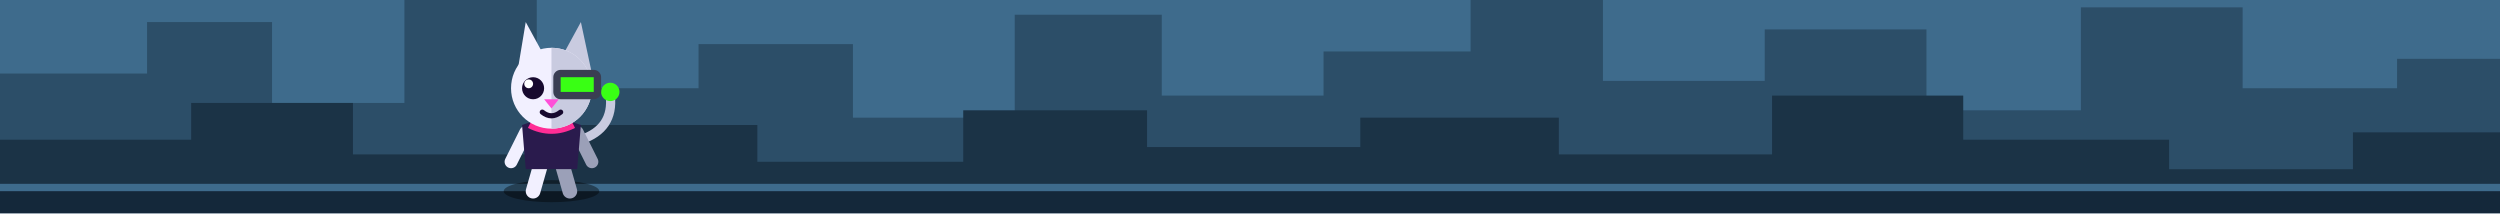
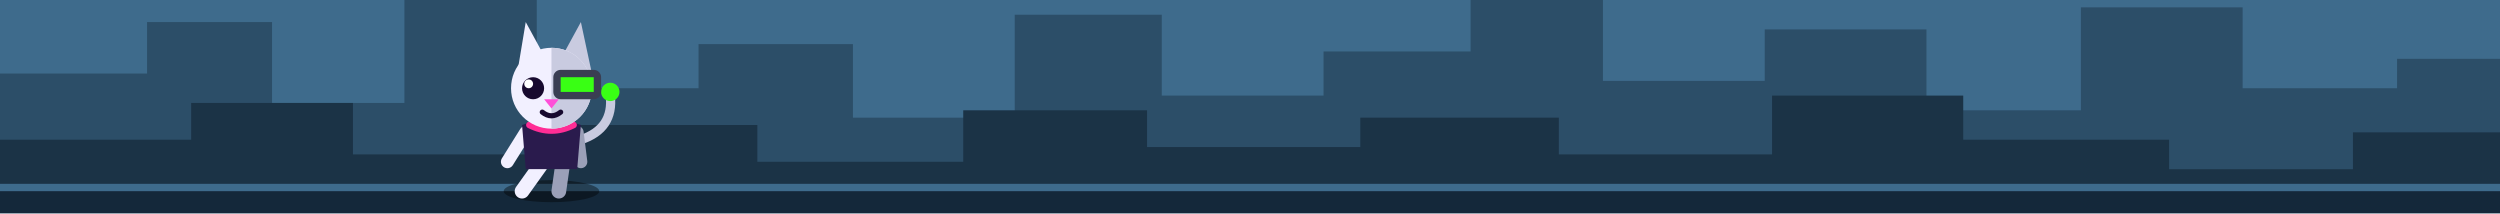
<svg xmlns="http://www.w3.org/2000/svg" width="680" height="58" viewBox="0 0 680 58" role="img">
  <defs>
    <path id="far" d="M0 60 L0 34 L40 34 L40 20 L74 20 L74 42 L110 42 L110 12 L146 12 L146 38 L190 38 L190 26 L232 26 L232 46 L276 46 L276 18 L316 18 L316 40 L360 40 L360 28 L400 28 L400 8 L436 8 L436 36 L480 36 L480 22 L524 22 L524 44 L566 44 L566 16 L610 16 L610 38 L652 38 L652 30 L680 30 L680 60 Z" />
    <path id="near" d="M0 30 L0 18 L52 18 L52 8 L96 8 L96 22 L150 22 L150 14 L206 14 L206 24 L262 24 L262 10 L312 10 L312 20 L370 20 L370 12 L424 12 L424 22 L482 22 L482 6 L534 6 L534 18 L590 18 L590 26 L640 26 L640 16 L680 16 L680 30 Z" />
    <g id="cat">
      <ellipse cx="0" cy="0" rx="13" ry="3" fill="#000000" opacity="0.4" />
      <path d="M8 -14 Q17 -17 16 -26" stroke="#C9CBE0" stroke-width="2.5" fill="none" stroke-linecap="round" />
      <circle cx="16" cy="-27" r="2.5" fill="#39FF14" />
-       <line x1="-3" y1="-7" x2="-5" y2="0" stroke="#F2F0FF" stroke-width="4" stroke-linecap="round">
-         <animate attributeName="x2" values="-8;-3;2;-3;-8" dur="0.85s" repeatCount="indefinite" />
+       <line x1="-3" y1="-7" x2="-8" y2="0" stroke="#F2F0FF" stroke-width="4" stroke-linecap="round">
+         <animate attributeName="x2" values="-8;-3.0;2;-3.0;-8" dur="0.85s" repeatCount="indefinite" />
      </line>
-       <line x1="3" y1="-7" x2="5" y2="0" stroke="#9BA0B8" stroke-width="4" stroke-linecap="round">
-         <animate attributeName="x2" values="2;-3;-8;-3;2" dur="0.85s" repeatCount="indefinite" />
+       <line x1="3" y1="-7" x2="2" y2="0" stroke="#9BA0B8" stroke-width="4" stroke-linecap="round">
+         <animate attributeName="x2" values="2;-3.0;-8;-3.0;2" dur="0.85s" repeatCount="indefinite" />
      </line>
-       <line x1="-7" y1="-16" x2="-11" y2="-8" stroke="#F2F0FF" stroke-width="3.5" stroke-linecap="round">
-         <animate attributeName="x2" values="-12;-10;-8;-10;-12" dur="0.85s" repeatCount="indefinite" />
+       <line x1="-7" y1="-16" x2="-12" y2="-8" stroke="#F2F0FF" stroke-width="3.5" stroke-linecap="round">
+         <animate attributeName="x2" values="-12;-10.0;-8;-10.0;-12" dur="0.85s" repeatCount="indefinite" />
      </line>
-       <line x1="7" y1="-16" x2="11" y2="-8" stroke="#9BA0B8" stroke-width="3.5" stroke-linecap="round">
-         <animate attributeName="x2" values="8;10;12;10;8" dur="0.85s" repeatCount="indefinite" />
+       <line x1="7" y1="-16" x2="8" y2="-8" stroke="#9BA0B8" stroke-width="3.5" stroke-linecap="round">
+         <animate attributeName="x2" values="8;10.0;12;10.0;8" dur="0.85s" repeatCount="indefinite" />
      </line>
      <path d="M-8 -18 L-7 -6 L7 -6 L8 -18 Q0 -21 -8 -18 Z" fill="#2A1B4D" />
-       <path d="M-6 -18 Q0 -15 6 -18" stroke="#FF2D95" stroke-width="1.8" fill="none" />
-       <polygon points="-9,-34 -7,-46 -1,-35" fill="#F2F0FF" />
-       <polygon points="2,-35 8,-46 11,-32" fill="#C9CBE0" />
+       <path d="M-6 -18 Q0 -15 6 -18" stroke="#FF2D95" stroke-width="1.8" fill="none" stroke-linecap="round" />
+       <path d="M-9 -34 L-7 -46 L-1 -35 Z" fill="#F2F0FF" />
+       <path d="M2 -35 L8 -46 L11 -32 Z" fill="#C9CBE0" />
      <circle cx="0" cy="-28" r="11" fill="#F2F0FF" />
-       <path d="M0 -39 A 11 11 0 0 1 0 -17 Z" fill="#C9CBE0" />
+       <path d="M0 -39 C6.08 -39 11 -34.08 11 -28 C11 -21.92 6.08 -17 0 -17 Z" fill="#C9CBE0" />
      <circle cx="-5" cy="-28" r="3" fill="#17092E" />
      <circle cx="-6.2" cy="-29.2" r="1.2" fill="#FFFFFF" />
-       <polygon points="-2,-25 2,-25 0,-22.5" fill="#FF4FD8" />
+       <path d="M-2 -25 L2 -25 L0 -22.5 Z" fill="#FF4FD8" />
      <path d="M-2.5 -21.5 Q0 -19.5 2.5 -21.5" stroke="#17092E" stroke-width="1.4" fill="none" stroke-linecap="round" />
      <rect x="0.5" y="-33" width="13" height="8" rx="2" fill="#3A3E52" />
      <rect x="2.5" y="-31" width="9" height="4" fill="#39FF14" />
    </g>
  </defs>
  <rect x="0" y="0" width="680" height="58" fill="#3E6B8C" />
  <g fill="#2C4E68">
    <animateTransform attributeName="transform" type="translate" values="-680 0;0 0" dur="44s" repeatCount="indefinite" />
    <use href="#far" x="0" y="-14" />
    <use href="#far" x="680" y="-14" />
  </g>
  <g>
    <animateTransform attributeName="transform" type="translate" values="-680 0;0 0" dur="19s" repeatCount="indefinite" />
    <use href="#near" x="0" y="20" fill="#1B3346" />
    <use href="#near" x="680" y="20" fill="#1B3346" />
  </g>
  <rect x="0" y="52" width="680" height="6" fill="#14283A" />
  <use href="#cat" transform="translate(150 52)" />
</svg>
